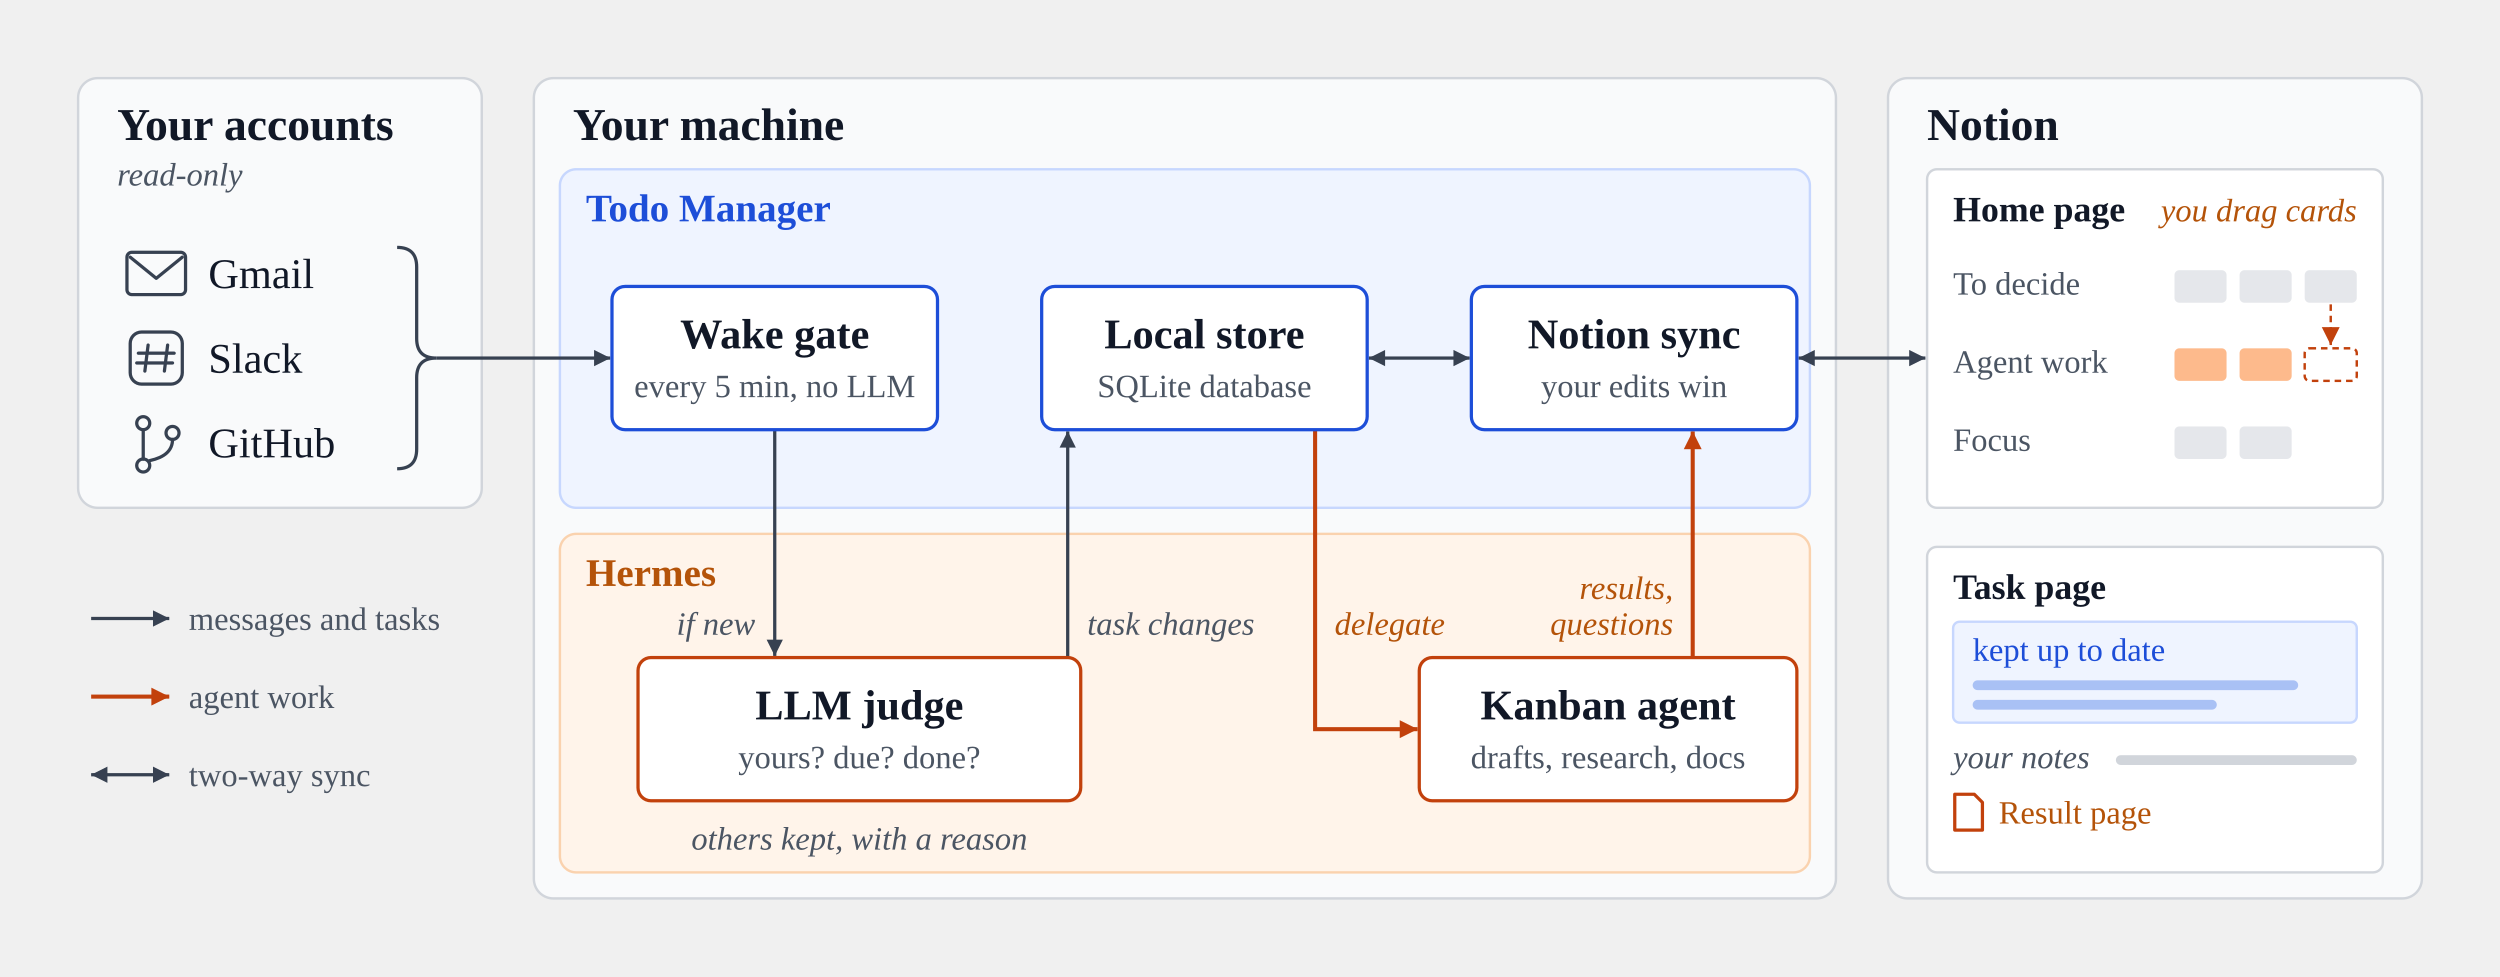
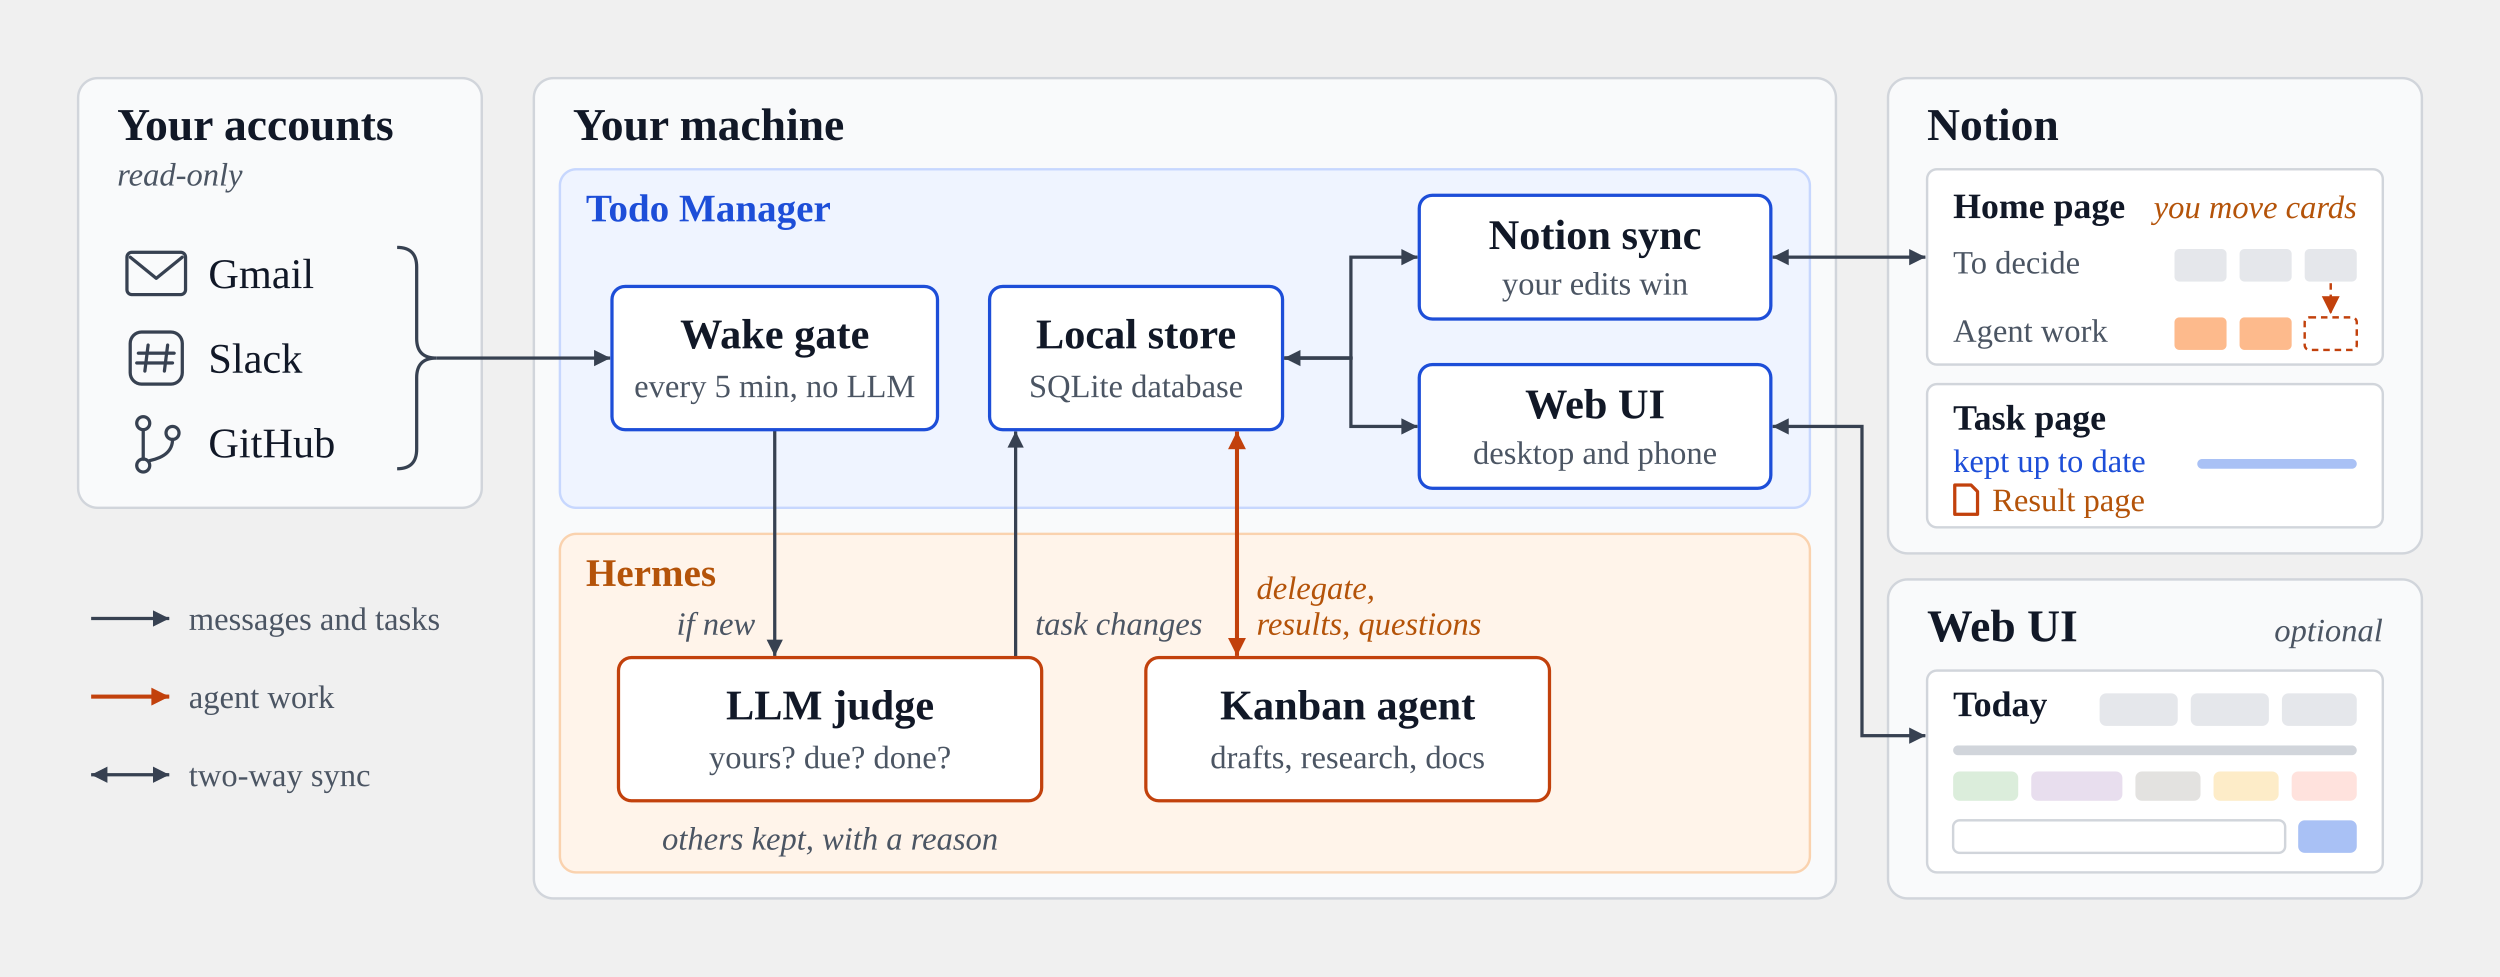
<svg xmlns="http://www.w3.org/2000/svg" width="1536" height="600" viewBox="0 0 1536 600" role="img" aria-labelledby="title desc">
  <style>
  text { font-family: 'Times New Roman', Times, 'Liberation Serif', 'Nimbus Roman', serif; fill: #111827; }
  .h1 { font-size: 28px; font-weight: 700; }
  .lane-tm-label { font-size: 24px; font-weight: 700; fill: #1D4ED8; }
  .lane-h-label { font-size: 24px; font-weight: 700; fill: #B45309; }
  .title { font-size: 26px; font-weight: 700; text-anchor: middle; }
  .sub { font-size: 20px; fill: #4B5563; text-anchor: middle; }
  .item { font-size: 26px; }
  .small { font-size: 20px; fill: #4B5563; }
  .edge-label { font-size: 20px; font-style: italic; fill: #4B5563; }
  .agent-label { font-size: 20px; font-style: italic; fill: #B45309; }
  .page-title { font-size: 22px; font-weight: 700; }
  .tm-text { font-size: 20px; fill: #1D4ED8; }
  .h-text { font-size: 20px; fill: #B45309; }
  .region { fill: #F9FAFB; stroke: #D1D5DB; stroke-width: 1.5; }
  .lane-tm { fill: #EFF4FF; stroke: #C7D7FE; stroke-width: 1.5; }
  .lane-h { fill: #FFF4EA; stroke: #FAD2AE; stroke-width: 1.5; }
  .op-tm { fill: #FFFFFF; stroke: #1D4ED8; stroke-width: 2; }
  .op-h { fill: #FFFFFF; stroke: #C2410C; stroke-width: 2; }
  .page { fill: #FFFFFF; stroke: #D1D5DB; stroke-width: 1.5; }
  .box-tm { fill: #EFF4FF; stroke: #C7D7FE; stroke-width: 1.5; }
  .bar { fill: #D1D5DB; }
  .bar-tm { fill: #A9C1F5; }
  .card { fill: #E5E7EB; }
  .card-h { fill: #FDBA8C; }
  .slot-h { fill: none; stroke: #C2410C; stroke-width: 1.5; stroke-dasharray: 4 3; }
  .icon { fill: none; stroke: #374151; stroke-width: 2; stroke-linecap: round; stroke-linejoin: round; }
  .icon-h { fill: none; stroke: #C2410C; stroke-width: 2; stroke-linejoin: round; }
  .edge { fill: none; stroke: #374151; stroke-width: 2; }
  .edge-agent { fill: none; stroke: #C2410C; stroke-width: 2.5; }
  .drag { fill: none; stroke: #C2410C; stroke-width: 1.5; stroke-dasharray: 4 3; }
  .head { fill: #374151; }
  .head-agent { fill: #C2410C; }
+   .b-done { fill: #DBEDDB; } .b-agent { fill: #E8DEEE; } .b-snooze { fill: #E3E2E0; }
+   .b-wait { fill: #FDECC8; } .b-cancel { fill: #FFE2DD; }
  @media (prefers-color-scheme: dark) {
    text { fill: #E6EDF3; }
    .lane-tm-label, .tm-text { fill: #79B8FF; }
    .lane-h-label, .agent-label, .h-text { fill: #FFA657; }
    .sub, .small, .edge-label { fill: #9DA7B3; }
    .region { fill: #161B22; stroke: #30363D; }
    .lane-tm { fill: #0F2240; stroke: #1F3A66; }
    .lane-h { fill: #2A1A0C; stroke: #5A3412; }
    .op-tm { fill: #0D1117; stroke: #58A6FF; }
    .op-h { fill: #0D1117; stroke: #F0883E; }
    .page { fill: #0D1117; stroke: #30363D; }
    .box-tm { fill: #0F2240; stroke: #1F3A66; }
    .bar { fill: #30363D; }
    .bar-tm { fill: #2F5A9E; }
    .card { fill: #30363D; }
    .card-h { fill: #9A4A16; }
    .slot-h, .drag, .icon-h { stroke: #F0883E; }
    .icon, .edge { stroke: #9DA7B3; }
    .edge-agent { stroke: #F0883E; }
    .head { fill: #9DA7B3; }
    .head-agent { fill: #F0883E; }
+     .b-done { fill: #2B593F; } .b-agent { fill: #492F64; } .b-snooze { fill: #4A4A4A; }
+     .b-wait { fill: #89632A; } .b-cancel { fill: #6E3630; }
  }
</style>
  <defs>
    <marker id="head" viewBox="0 0 10 10" refX="10" refY="5" markerWidth="10" markerHeight="10" markerUnits="userSpaceOnUse" orient="auto-start-reverse">
      <path class="head" d="M 0 0 L 10 5 L 0 10 Z" />
    </marker>
    <marker id="head-agent" viewBox="0 0 10 10" refX="10" refY="5" markerWidth="11" markerHeight="11" markerUnits="userSpaceOnUse" orient="auto-start-reverse">
      <path class="head-agent" d="M 0 0 L 10 5 L 0 10 Z" />
    </marker>
  </defs>
  <rect class="region" x="48" y="48" width="248" height="264" rx="12" />
  <rect class="region" x="328" y="48" width="800" height="504" rx="12" />
-   <rect class="region" x="1160" y="48" width="328" height="504" rx="12" />
+   <rect class="region" x="1160" y="48" width="328" height="292" rx="12" />
+   <rect class="region" x="1160" y="356" width="328" height="196" rx="12" />
  <rect class="lane-tm" x="344" y="104" width="768" height="208" rx="10" />
  <rect class="lane-h" x="344" y="328" width="768" height="208" rx="10" />
  <text class="h1" x="72" y="86">Your accounts</text>
  <text class="edge-label" x="72" y="114">read-only</text>
  <text class="h1" x="352" y="86">Your machine</text>
  <text class="h1" x="1184" y="86">Notion</text>
+   <text class="h1" x="1184" y="394">Web UI</text>
+   <text class="edge-label" x="1464" y="394" text-anchor="end">optional</text>
  <text class="lane-tm-label" x="360" y="136">Todo Manager</text>
  <text class="lane-h-label" x="360" y="360">Hermes</text>
  <g aria-label="Gmail">
    <rect class="icon" x="78" y="155" width="36" height="26" rx="3" />
    <path class="icon" d="M 80 158 L 96 171 L 112 158" />
    <text class="item" x="128" y="177">Gmail</text>
  </g>
  <g aria-label="Slack">
    <rect class="icon" x="80" y="204" width="32" height="32" rx="7" />
    <path class="icon" d="M 91 212 L 89 228 M 103 212 L 101 228 M 85 217 L 107 217 M 84 223 L 106 223" />
    <text class="item" x="128" y="229">Slack</text>
  </g>
  <g aria-label="GitHub">
    <circle class="icon" cx="88" cy="260" r="4" />
    <circle class="icon" cx="88" cy="286" r="4" />
    <circle class="icon" cx="106" cy="266" r="4" />
    <path class="icon" d="M 88 264 L 88 282 M 106 270 Q 106 280 92 283" />
    <text class="item" x="128" y="281">GitHub</text>
  </g>
  <path class="edge" d="M 244 152 Q 256 152 256 164 L 256 208 Q 256 220 268 220 Q 256 220 256 232 L 256 276 Q 256 288 244 288" stroke-width="1.5" />
  <line class="edge" x1="268" y1="220" x2="375" y2="220" marker-end="url(#head)" />
  <line class="edge" x1="476" y1="264" x2="476" y2="403" marker-end="url(#head)" />
  <text class="edge-label" x="464" y="390" text-anchor="end">if new</text>
-   <line class="edge" x1="656" y1="404" x2="656" y2="265" marker-end="url(#head)" />
-   <text class="edge-label" x="668" y="390">task changes</text>
-   <line class="edge" x1="841" y1="220" x2="903" y2="220" marker-start="url(#head)" marker-end="url(#head)" />
-   <line class="edge" x1="1105" y1="220" x2="1183" y2="220" marker-start="url(#head)" marker-end="url(#head)" />
-   <path class="edge-agent" d="M 808 264 L 808 448 L 871 448" marker-end="url(#head-agent)" />
-   <text class="agent-label" x="820" y="390">delegate</text>
-   <line class="edge-agent" x1="1040" y1="404" x2="1040" y2="265" marker-end="url(#head-agent)" />
-   <text class="agent-label" x="1028" y="368" text-anchor="end">results,</text>
-   <text class="agent-label" x="1028" y="390" text-anchor="end">questions</text>
+   <line class="edge" x1="624" y1="404" x2="624" y2="265" marker-end="url(#head)" />
+   <text class="edge-label" x="636" y="390">task changes</text>
+   <path class="edge" d="M 789 220 L 830 220 L 830 158 L 871 158" marker-start="url(#head)" marker-end="url(#head)" />
+   <path class="edge" d="M 789 220 L 830 220 L 830 262 L 871 262" marker-end="url(#head)" />
+   <line class="edge" x1="1089" y1="158" x2="1183" y2="158" marker-start="url(#head)" marker-end="url(#head)" />
+   <path class="edge" d="M 1089 262 L 1144 262 L 1144 452 L 1183 452" marker-start="url(#head)" marker-end="url(#head)" />
+   <line class="edge-agent" x1="760" y1="265" x2="760" y2="403" marker-start="url(#head-agent)" marker-end="url(#head-agent)" />
+   <text class="agent-label" x="772" y="368">delegate,</text>
+   <text class="agent-label" x="772" y="390">results, questions</text>
  <rect class="op-tm" x="376" y="176" width="200" height="88" rx="8" />
  <text class="title" x="476" y="214">Wake gate</text>
  <text class="sub" x="476" y="244">every 5 min, no LLM</text>
-   <rect class="op-tm" x="640" y="176" width="200" height="88" rx="8" />
-   <text class="title" x="740" y="214">Local store</text>
-   <text class="sub" x="740" y="244">SQLite database</text>
-   <rect class="op-tm" x="904" y="176" width="200" height="88" rx="8" />
-   <text class="title" x="1004" y="214">Notion sync</text>
-   <text class="sub" x="1004" y="244">your edits win</text>
-   <rect class="op-h" x="392" y="404" width="272" height="88" rx="8" />
-   <text class="title" x="528" y="442">LLM judge</text>
-   <text class="sub" x="528" y="472">yours? due? done?</text>
-   <text class="edge-label" x="528" y="522" text-anchor="middle">others kept, with a reason</text>
-   <rect class="op-h" x="872" y="404" width="232" height="88" rx="8" />
-   <text class="title" x="988" y="442">Kanban agent</text>
-   <text class="sub" x="988" y="472">drafts, research, docs</text>
-   <rect class="page" x="1184" y="104" width="280" height="208" rx="6" />
-   <text class="page-title" x="1200" y="136">Home page</text>
-   <text class="agent-label" x="1448" y="136" text-anchor="end">you drag cards</text>
-   <text class="small" x="1200" y="181">To decide</text>
-   <rect class="card" x="1336" y="166" width="32" height="20" rx="3" />
-   <rect class="card" x="1376" y="166" width="32" height="20" rx="3" />
-   <rect class="card" x="1416" y="166" width="32" height="20" rx="3" />
-   <text class="small" x="1200" y="229">Agent work</text>
-   <rect class="card-h" x="1336" y="214" width="32" height="20" rx="3" />
-   <rect class="card-h" x="1376" y="214" width="32" height="20" rx="3" />
-   <rect class="slot-h" x="1416" y="214" width="32" height="20" rx="3" />
-   <line class="drag" x1="1432" y1="187" x2="1432" y2="212" marker-end="url(#head-agent)" />
-   <text class="small" x="1200" y="277">Focus</text>
-   <rect class="card" x="1336" y="262" width="32" height="20" rx="3" />
-   <rect class="card" x="1376" y="262" width="32" height="20" rx="3" />
-   <rect class="page" x="1184" y="336" width="280" height="200" rx="6" />
-   <text class="page-title" x="1200" y="368">Task page</text>
-   <rect class="box-tm" x="1200" y="382" width="248" height="62" rx="4" />
-   <text class="tm-text" x="1212" y="406">kept up to date</text>
-   <rect class="bar-tm" x="1212" y="418" width="200" height="6" rx="3" />
-   <rect class="bar-tm" x="1212" y="430" width="150" height="6" rx="3" />
-   <text class="small" x="1200" y="472" font-style="italic">your notes</text>
-   <rect class="bar" x="1300" y="464" width="148" height="6" rx="3" />
-   <path class="icon-h" d="M 1201 488 L 1213 488 L 1218 493 L 1218 510 L 1201 510 Z" />
-   <text class="h-text" x="1228" y="506">Result page</text>
+   <rect class="op-tm" x="608" y="176" width="180" height="88" rx="8" />
+   <text class="title" x="698" y="214">Local store</text>
+   <text class="sub" x="698" y="244">SQLite database</text>
+   <rect class="op-tm" x="872" y="120" width="216" height="76" rx="8" />
+   <text class="title" x="980" y="153">Notion sync</text>
+   <text class="sub" x="980" y="181">your edits win</text>
+   <rect class="op-tm" x="872" y="224" width="216" height="76" rx="8" />
+   <text class="title" x="980" y="257">Web UI</text>
+   <text class="sub" x="980" y="285">desktop and phone</text>
+   <rect class="op-h" x="380" y="404" width="260" height="88" rx="8" />
+   <text class="title" x="510" y="442">LLM judge</text>
+   <text class="sub" x="510" y="472">yours? due? done?</text>
+   <text class="edge-label" x="510" y="522" text-anchor="middle">others kept, with a reason</text>
+   <rect class="op-h" x="704" y="404" width="248" height="88" rx="8" />
+   <text class="title" x="828" y="442">Kanban agent</text>
+   <text class="sub" x="828" y="472">drafts, research, docs</text>
+   <rect class="page" x="1184" y="104" width="280" height="120" rx="6" />
+   <text class="page-title" x="1200" y="134">Home page</text>
+   <text class="agent-label" x="1448" y="134" text-anchor="end">you move cards</text>
+   <text class="small" x="1200" y="168">To decide</text>
+   <rect class="card" x="1336" y="153" width="32" height="20" rx="3" />
+   <rect class="card" x="1376" y="153" width="32" height="20" rx="3" />
+   <rect class="card" x="1416" y="153" width="32" height="20" rx="3" />
+   <text class="small" x="1200" y="210">Agent work</text>
+   <rect class="card-h" x="1336" y="195" width="32" height="20" rx="3" />
+   <rect class="card-h" x="1376" y="195" width="32" height="20" rx="3" />
+   <rect class="slot-h" x="1416" y="195" width="32" height="20" rx="3" />
+   <line class="drag" x1="1432" y1="174" x2="1432" y2="193" marker-end="url(#head-agent)" />
+   <rect class="page" x="1184" y="236" width="280" height="88" rx="6" />
+   <text class="page-title" x="1200" y="264">Task page</text>
+   <text class="tm-text" x="1200" y="290">kept up to date</text>
+   <rect class="bar-tm" x="1350" y="282" width="98" height="6" rx="3" />
+   <path class="icon-h" d="M 1201 298 L 1211 298 L 1215 302 L 1215 316 L 1201 316 Z" />
+   <text class="h-text" x="1224" y="314">Result page</text>
+   <rect class="page" x="1184" y="412" width="280" height="124" rx="6" />
+   <text class="page-title" x="1200" y="440">Today</text>
+   <rect class="card" x="1290" y="426" width="48" height="20" rx="4" />
+   <rect class="card" x="1346" y="426" width="48" height="20" rx="4" />
+   <rect class="card" x="1402" y="426" width="46" height="20" rx="4" />
+   <rect class="bar" x="1200" y="458" width="248" height="6" rx="3" />
+   <rect class="b-done" x="1200" y="474" width="40" height="18" rx="4" />
+   <rect class="b-agent" x="1248" y="474" width="56" height="18" rx="4" />
+   <rect class="b-snooze" x="1312" y="474" width="40" height="18" rx="4" />
+   <rect class="b-wait" x="1360" y="474" width="40" height="18" rx="4" />
+   <rect class="b-cancel" x="1408" y="474" width="40" height="18" rx="4" />
+   <rect class="page" x="1200" y="504" width="204" height="20" rx="4" />
+   <rect class="bar-tm" x="1412" y="504" width="36" height="20" rx="4" />
  <line class="edge" x1="56" y1="380" x2="104" y2="380" marker-end="url(#head)" />
  <text class="small" x="116" y="387">messages and tasks</text>
  <line class="edge-agent" x1="56" y1="428" x2="104" y2="428" marker-end="url(#head-agent)" />
  <text class="small" x="116" y="435">agent work</text>
  <line class="edge" x1="56" y1="476" x2="104" y2="476" marker-start="url(#head)" marker-end="url(#head)" />
  <text class="small" x="116" y="483">two-way sync</text>
</svg>
